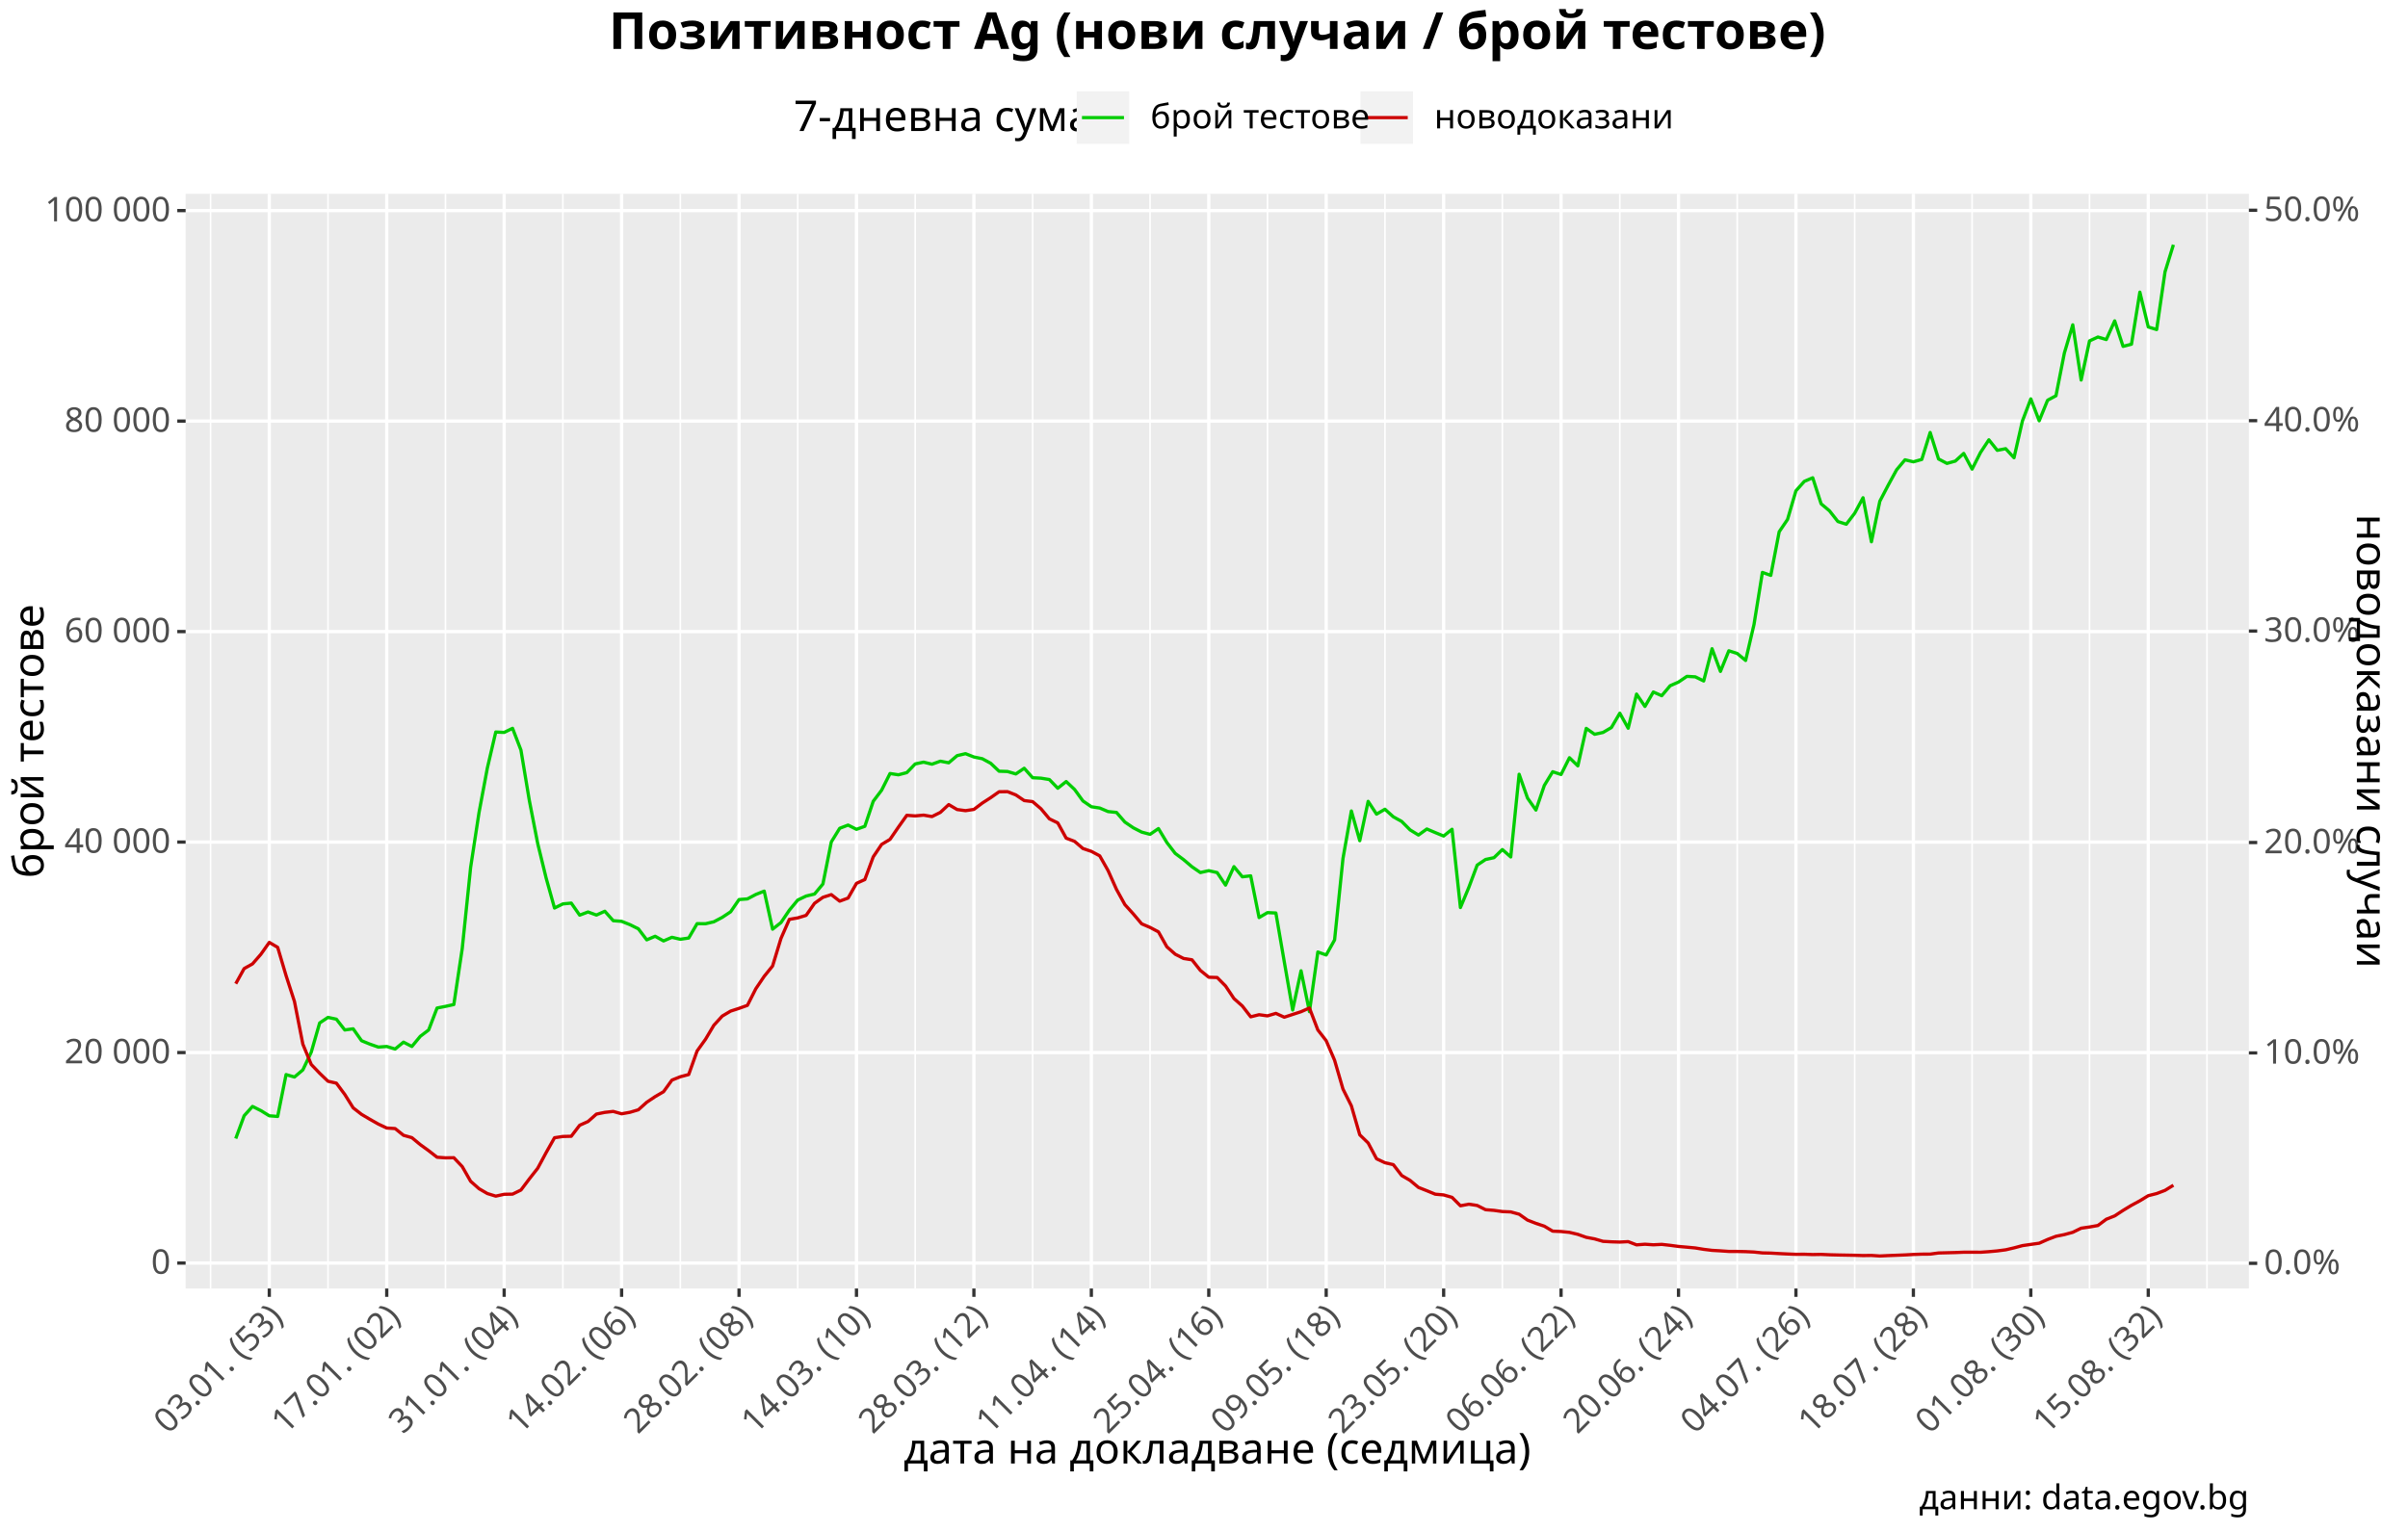
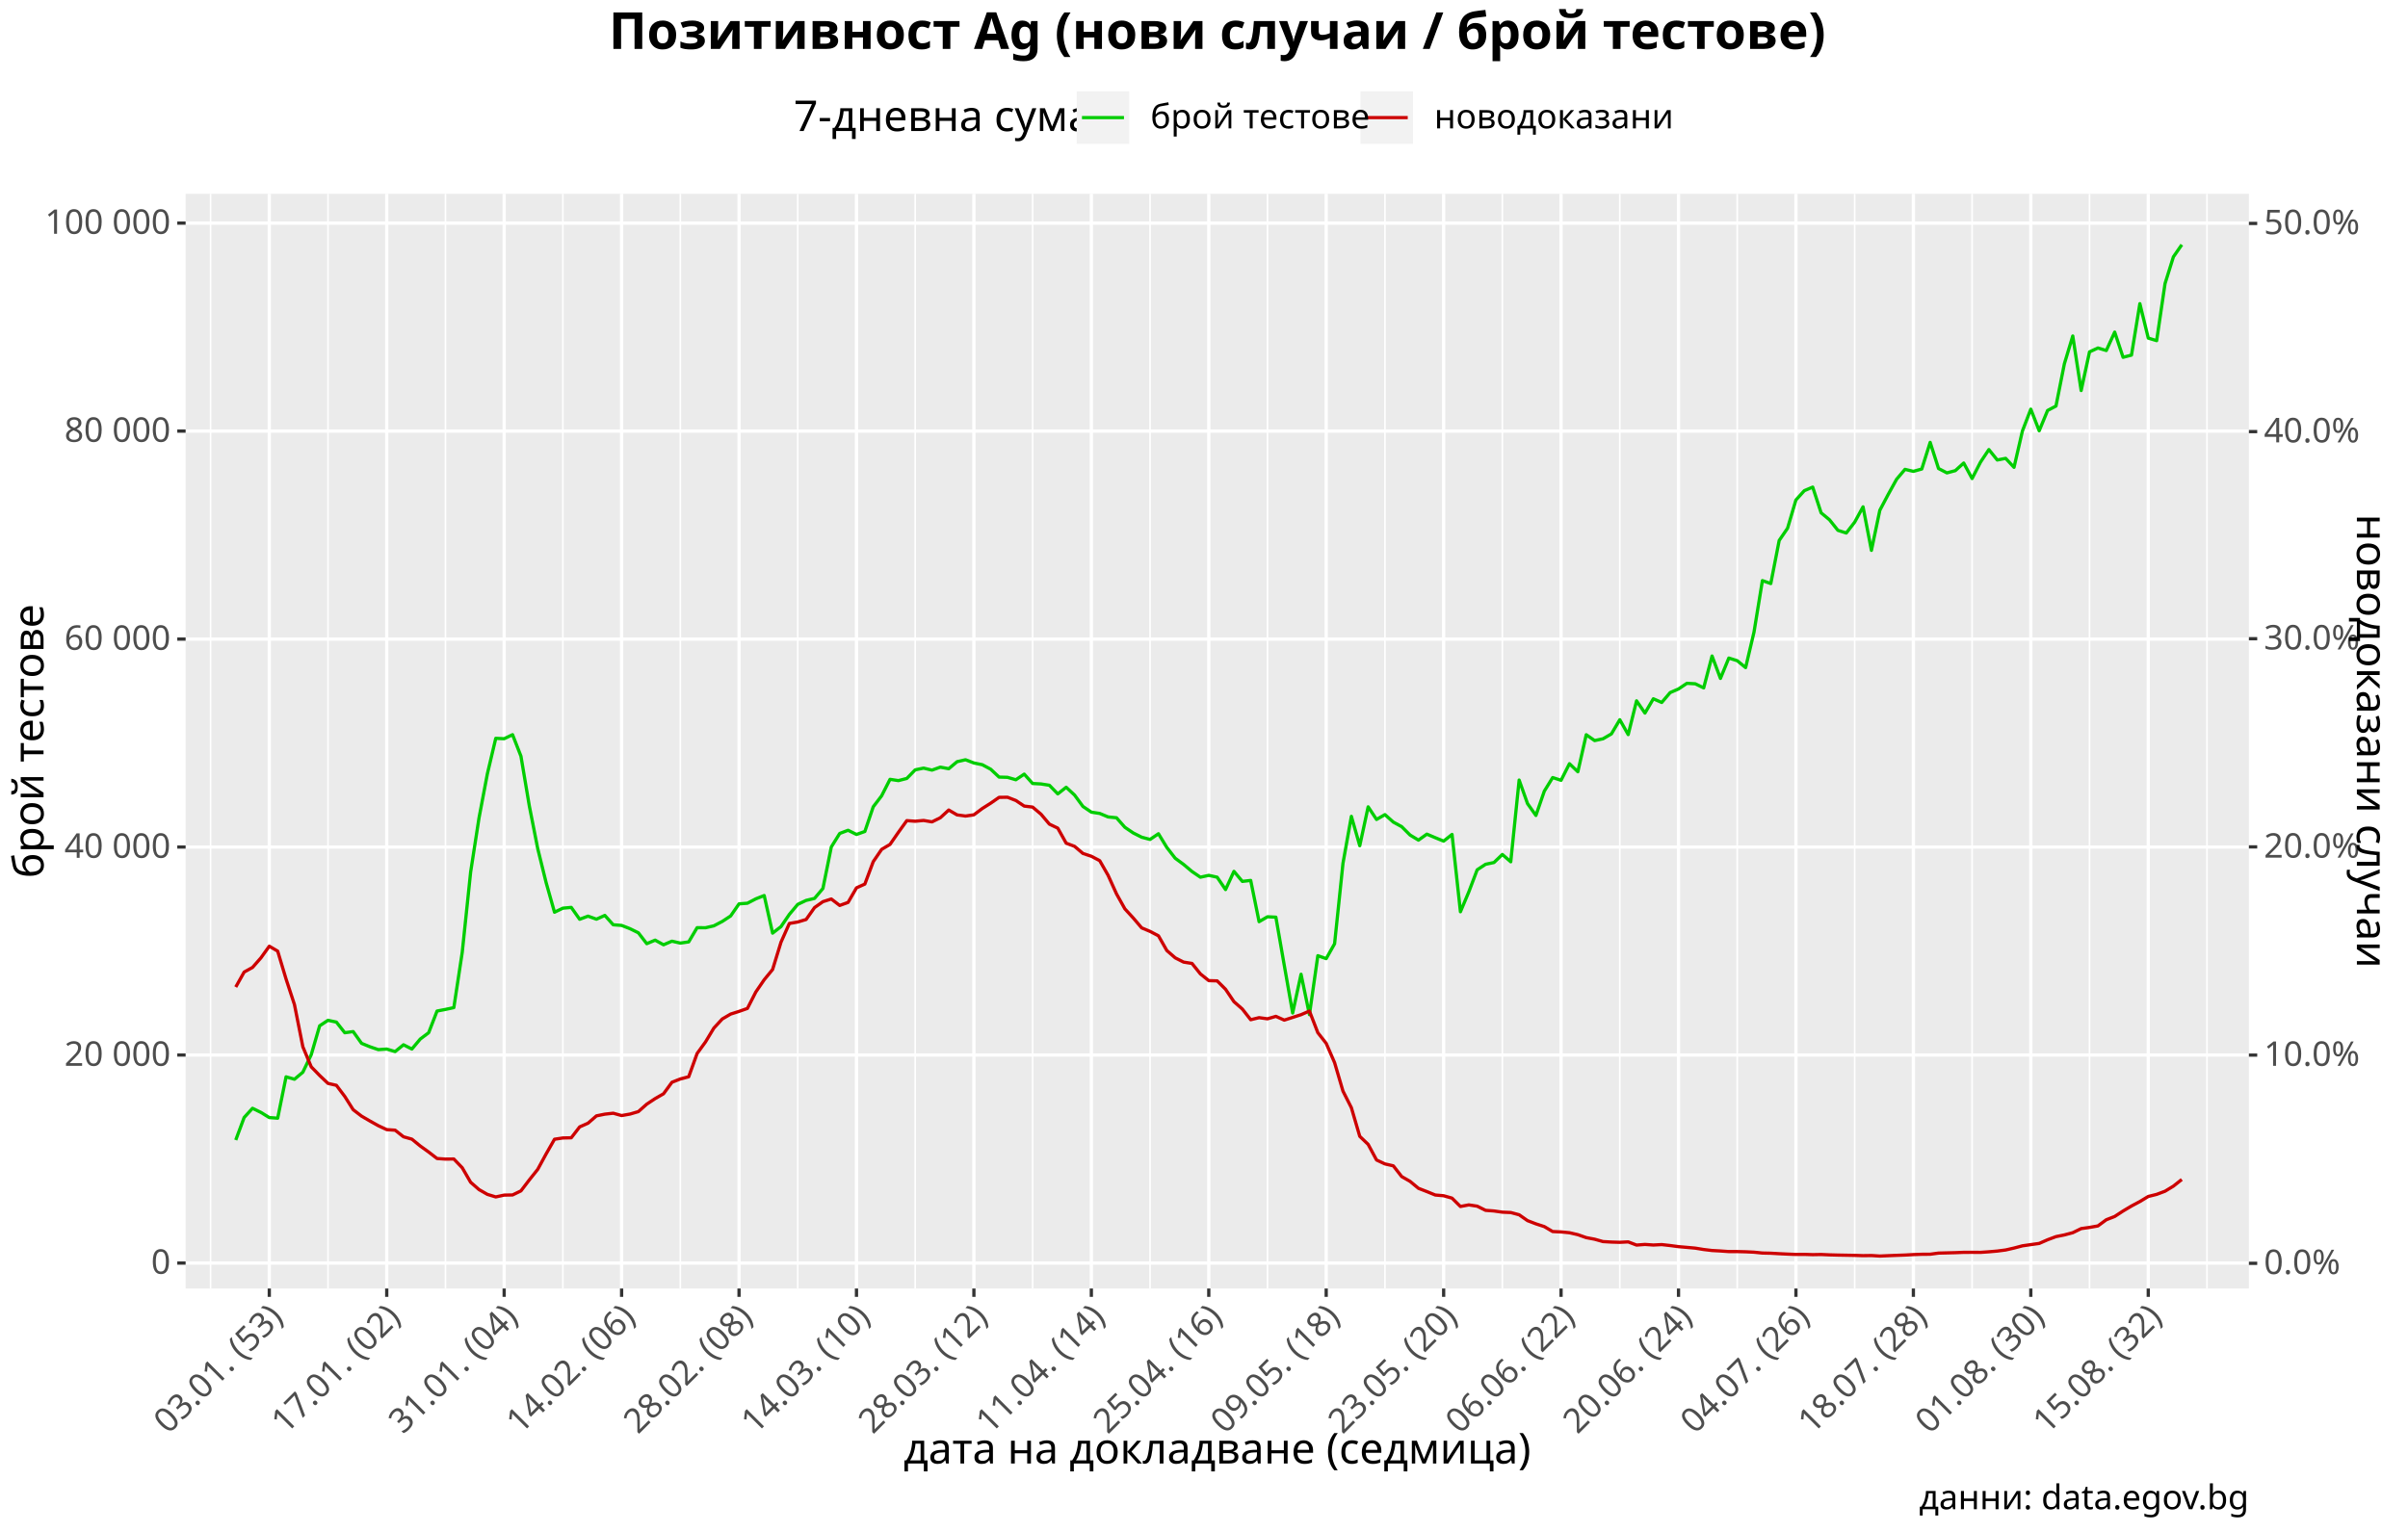
<svg xmlns="http://www.w3.org/2000/svg" class="svglite" viewBox="0 0 792.00 504.00">
  <defs>
    <style type="text/css">
    .svglite line, .svglite polyline, .svglite polygon, .svglite path, .svglite rect, .svglite circle {
      fill: none;
      stroke: #000000;
      stroke-linecap: round;
      stroke-linejoin: round;
      stroke-miterlimit: 10.00;
    }
  </style>
  </defs>
  <rect width="100%" height="100%" style="stroke: none; fill: #FFFFFF;" />
  <defs>
    <clipPath id="cpMC4wMHw3OTIuMDB8MC4wMHw1MDQuMDA=">
      <rect x="0.00" y="0.00" width="792.00" height="504.00" />
    </clipPath>
  </defs>
  <g clip-path="url(#cpMC4wMHw3OTIuMDB8MC4wMHw1MDQuMDA=)">
    <rect x="0.00" y="-0" width="792.00" height="504.00" style="stroke-width: 1.07; stroke: #FFFFFF; fill: #FFFFFF;" />
  </g>
  <defs>
    <clipPath id="cpNjEuMDV8NzM5LjY3fDYzLjc3fDQyMy45Mg==">
      <rect x="61.05" y="63.77" width="678.62" height="360.15" />
    </clipPath>
  </defs>
  <g clip-path="url(#cpNjEuMDV8NzM5LjY3fDYzLjc3fDQyMy45Mg==)">
    <rect x="61.05" y="63.77" width="678.62" height="360.15" style="stroke-width: 1.07; stroke: none; fill: #EBEBEB;" />
    <polyline points="69.26,423.92 69.26,63.77 " style="stroke-width: 0.53; stroke: #FFFFFF; stroke-linecap: butt;" />
    <polyline points="107.88,423.92 107.88,63.77 " style="stroke-width: 0.53; stroke: #FFFFFF; stroke-linecap: butt;" />
    <polyline points="146.51,423.92 146.51,63.77 " style="stroke-width: 0.53; stroke: #FFFFFF; stroke-linecap: butt;" />
    <polyline points="185.13,423.92 185.13,63.77 " style="stroke-width: 0.53; stroke: #FFFFFF; stroke-linecap: butt;" />
    <polyline points="223.76,423.92 223.76,63.77 " style="stroke-width: 0.53; stroke: #FFFFFF; stroke-linecap: butt;" />
    <polyline points="262.38,423.92 262.38,63.77 " style="stroke-width: 0.53; stroke: #FFFFFF; stroke-linecap: butt;" />
    <polyline points="301.01,423.92 301.01,63.77 " style="stroke-width: 0.53; stroke: #FFFFFF; stroke-linecap: butt;" />
    <polyline points="339.63,423.92 339.63,63.77 " style="stroke-width: 0.53; stroke: #FFFFFF; stroke-linecap: butt;" />
    <polyline points="378.26,423.92 378.26,63.77 " style="stroke-width: 0.53; stroke: #FFFFFF; stroke-linecap: butt;" />
    <polyline points="416.88,423.92 416.88,63.77 " style="stroke-width: 0.53; stroke: #FFFFFF; stroke-linecap: butt;" />
    <polyline points="455.51,423.92 455.51,63.77 " style="stroke-width: 0.53; stroke: #FFFFFF; stroke-linecap: butt;" />
    <polyline points="494.13,423.92 494.13,63.77 " style="stroke-width: 0.53; stroke: #FFFFFF; stroke-linecap: butt;" />
    <polyline points="532.76,423.92 532.76,63.77 " style="stroke-width: 0.53; stroke: #FFFFFF; stroke-linecap: butt;" />
    <polyline points="571.38,423.92 571.38,63.77 " style="stroke-width: 0.53; stroke: #FFFFFF; stroke-linecap: butt;" />
    <polyline points="610.01,423.92 610.01,63.77 " style="stroke-width: 0.53; stroke: #FFFFFF; stroke-linecap: butt;" />
    <polyline points="648.63,423.92 648.63,63.77 " style="stroke-width: 0.53; stroke: #FFFFFF; stroke-linecap: butt;" />
    <polyline points="687.25,423.92 687.25,63.77 " style="stroke-width: 0.53; stroke: #FFFFFF; stroke-linecap: butt;" />
    <polyline points="725.88,423.92 725.88,63.77 " style="stroke-width: 0.53; stroke: #FFFFFF; stroke-linecap: butt;" />
    <polyline points="61.05,415.54 739.67,415.54 " style="stroke-width: 1.07; stroke: #FFFFFF; stroke-linecap: butt;" />
-     <polyline points="61.05,346.29 739.67,346.29 " style="stroke-width: 1.07; stroke: #FFFFFF; stroke-linecap: butt;" />
-     <polyline points="61.05,277.04 739.67,277.04 " style="stroke-width: 1.07; stroke: #FFFFFF; stroke-linecap: butt;" />
-     <polyline points="61.05,207.79 739.67,207.79 " style="stroke-width: 1.07; stroke: #FFFFFF; stroke-linecap: butt;" />
-     <polyline points="61.05,138.54 739.67,138.54 " style="stroke-width: 1.07; stroke: #FFFFFF; stroke-linecap: butt;" />
-     <polyline points="61.05,69.29 739.67,69.29 " style="stroke-width: 1.07; stroke: #FFFFFF; stroke-linecap: butt;" />
+     <polyline points="61.05,347.11 739.67,347.11 " style="stroke-width: 1.07; stroke: #FFFFFF; stroke-linecap: butt;" />
+     <polyline points="61.05,278.68 739.67,278.68 " style="stroke-width: 1.07; stroke: #FFFFFF; stroke-linecap: butt;" />
+     <polyline points="61.05,210.26 739.67,210.26 " style="stroke-width: 1.07; stroke: #FFFFFF; stroke-linecap: butt;" />
+     <polyline points="61.05,141.83 739.67,141.83 " style="stroke-width: 1.07; stroke: #FFFFFF; stroke-linecap: butt;" />
+     <polyline points="61.05,73.40 739.67,73.40 " style="stroke-width: 1.07; stroke: #FFFFFF; stroke-linecap: butt;" />
    <polyline points="88.57,423.92 88.57,63.77 " style="stroke-width: 1.07; stroke: #FFFFFF; stroke-linecap: butt;" />
    <polyline points="127.20,423.92 127.20,63.77 " style="stroke-width: 1.07; stroke: #FFFFFF; stroke-linecap: butt;" />
    <polyline points="165.82,423.92 165.82,63.77 " style="stroke-width: 1.07; stroke: #FFFFFF; stroke-linecap: butt;" />
    <polyline points="204.45,423.92 204.45,63.77 " style="stroke-width: 1.07; stroke: #FFFFFF; stroke-linecap: butt;" />
    <polyline points="243.07,423.92 243.07,63.77 " style="stroke-width: 1.07; stroke: #FFFFFF; stroke-linecap: butt;" />
    <polyline points="281.70,423.92 281.70,63.77 " style="stroke-width: 1.07; stroke: #FFFFFF; stroke-linecap: butt;" />
    <polyline points="320.32,423.92 320.32,63.77 " style="stroke-width: 1.07; stroke: #FFFFFF; stroke-linecap: butt;" />
    <polyline points="358.95,423.92 358.95,63.77 " style="stroke-width: 1.07; stroke: #FFFFFF; stroke-linecap: butt;" />
    <polyline points="397.57,423.92 397.57,63.77 " style="stroke-width: 1.07; stroke: #FFFFFF; stroke-linecap: butt;" />
    <polyline points="436.19,423.92 436.19,63.77 " style="stroke-width: 1.07; stroke: #FFFFFF; stroke-linecap: butt;" />
    <polyline points="474.82,423.92 474.82,63.77 " style="stroke-width: 1.07; stroke: #FFFFFF; stroke-linecap: butt;" />
    <polyline points="513.44,423.92 513.44,63.77 " style="stroke-width: 1.07; stroke: #FFFFFF; stroke-linecap: butt;" />
    <polyline points="552.07,423.92 552.07,63.77 " style="stroke-width: 1.07; stroke: #FFFFFF; stroke-linecap: butt;" />
    <polyline points="590.69,423.92 590.69,63.77 " style="stroke-width: 1.07; stroke: #FFFFFF; stroke-linecap: butt;" />
    <polyline points="629.32,423.92 629.32,63.77 " style="stroke-width: 1.07; stroke: #FFFFFF; stroke-linecap: butt;" />
    <polyline points="667.94,423.92 667.94,63.77 " style="stroke-width: 1.07; stroke: #FFFFFF; stroke-linecap: butt;" />
    <polyline points="706.57,423.92 706.57,63.77 " style="stroke-width: 1.07; stroke: #FFFFFF; stroke-linecap: butt;" />
-     <polyline points="77.54,374.58 80.30,367.08 83.05,364.02 85.81,365.39 88.57,367.10 91.33,367.31 94.09,353.54 96.85,354.34 99.61,352.00 102.37,346.17 105.13,336.56 107.88,334.72 110.64,335.31 113.40,338.86 116.16,338.48 118.92,342.40 121.68,343.53 124.44,344.49 127.20,344.29 129.96,345.13 132.71,342.87 135.47,344.29 138.23,340.95 140.99,338.86 143.75,331.64 146.51,331.10 149.27,330.49 152.03,312.09 154.79,285.38 157.55,267.34 160.30,252.65 163.06,240.84 165.82,240.97 168.58,239.62 171.34,246.78 174.10,263.37 176.86,277.54 179.62,288.86 182.38,298.74 185.13,297.39 187.89,297.12 190.65,301.08 193.41,300.04 196.17,301.05 198.93,299.80 201.69,302.91 204.45,303.12 207.21,304.22 209.96,305.58 212.72,309.21 215.48,308.03 218.24,309.57 221.00,308.37 223.76,309.02 226.52,308.61 229.28,303.88 232.04,303.91 234.79,303.27 237.55,301.81 240.31,299.98 243.07,295.95 245.83,295.74 248.59,294.28 251.35,293.18 254.11,305.70 256.87,303.52 259.62,299.45 262.38,296.12 265.14,294.80 267.90,294.14 270.66,290.83 273.42,277.00 276.18,272.51 278.94,271.45 281.70,272.85 284.45,271.85 287.21,263.63 289.97,259.97 292.73,254.49 295.49,254.91 298.25,254.19 301.01,251.33 303.77,250.75 306.53,251.42 309.28,250.43 312.04,250.96 314.80,248.61 317.56,247.96 320.32,249.05 323.08,249.62 325.84,251.12 328.60,253.73 331.36,253.82 334.11,254.63 336.87,252.76 339.63,255.87 342.39,256.02 345.15,256.47 347.91,259.33 350.67,257.13 353.43,259.73 356.19,263.52 358.95,265.42 361.70,265.84 364.46,267.01 367.22,267.29 369.98,270.46 372.74,272.34 375.50,273.76 378.26,274.50 381.02,272.60 383.78,277.18 386.53,280.76 389.29,282.83 392.05,285.17 394.81,287.07 397.57,286.45 400.33,287.08 403.09,291.20 405.85,285.13 408.61,288.47 411.36,288.15 414.12,301.88 416.88,300.25 419.64,300.38 422.40,316.40 425.16,332.28 427.92,319.39 430.68,332.84 433.44,313.21 436.19,314.19 438.95,309.24 441.71,282.45 444.47,266.81 447.23,276.59 449.99,263.65 452.75,267.85 455.51,266.24 458.27,268.73 461.02,270.25 463.78,273.03 466.54,274.73 469.30,272.74 472.06,273.92 474.82,275.06 477.58,272.83 480.34,298.58 483.10,291.96 485.85,284.62 488.61,282.77 491.37,282.18 494.13,279.50 496.89,281.94 499.65,254.73 502.41,262.57 505.17,266.51 507.93,258.42 510.68,253.90 513.44,254.81 516.20,249.29 518.96,251.97 521.72,239.64 524.48,241.58 527.24,240.98 530.00,239.36 532.76,234.64 535.52,239.59 538.27,228.36 541.03,232.42 543.79,227.67 546.55,228.89 549.31,225.61 552.07,224.40 554.83,222.52 557.59,222.68 560.35,224.04 563.10,213.43 565.86,220.89 568.62,214.11 571.38,214.99 574.14,217.29 576.90,205.45 579.66,188.32 582.42,189.30 585.18,174.95 587.93,170.90 590.69,161.47 593.45,158.37 596.21,157.19 598.97,165.75 601.73,168.07 604.49,171.58 607.25,172.47 610.01,168.86 612.76,163.76 615.52,178.25 618.28,164.91 621.04,159.63 623.80,154.57 626.56,151.28 629.32,151.94 632.08,151.16 634.84,142.29 637.59,151.00 640.35,152.46 643.11,151.70 645.87,149.18 648.63,154.34 651.39,148.88 654.15,144.70 656.91,148.16 659.67,147.62 662.42,150.60 665.18,138.51 667.94,131.23 670.70,138.44 673.46,131.68 676.22,130.20 678.98,116.14 681.74,106.87 684.50,125.03 687.25,112.16 690.01,110.88 692.77,111.71 695.53,105.57 698.29,113.96 701.05,113.24 703.81,96.12 706.57,107.57 709.33,108.42 712.09,89.42 714.84,80.52 " style="stroke-width: 1.07; stroke: #00CD00; stroke-linecap: butt;" />
-     <polyline points="77.54,323.64 80.30,318.66 83.05,317.12 85.81,313.95 88.57,310.05 91.33,311.68 94.09,320.98 96.85,329.50 99.61,343.54 102.37,350.21 105.13,353.09 107.88,355.73 110.64,356.36 113.40,360.07 116.16,364.48 118.92,366.63 121.68,368.26 124.44,369.82 127.20,371.12 129.96,371.30 132.71,373.51 135.47,374.29 138.23,376.58 140.99,378.58 143.75,380.73 146.51,380.93 149.27,380.89 152.03,383.81 154.79,388.64 157.55,391.08 160.30,392.68 163.06,393.53 165.82,392.92 168.58,392.87 171.34,391.52 174.10,387.86 176.86,384.35 179.62,379.22 182.38,374.32 185.13,373.90 187.89,373.83 190.65,370.21 193.41,368.98 196.17,366.53 198.93,365.97 201.69,365.66 204.45,366.44 207.21,365.94 209.96,365.12 212.72,362.64 215.48,360.79 218.24,359.18 221.00,355.35 223.76,354.25 226.52,353.52 229.28,345.77 232.04,341.93 234.79,337.31 237.55,334.29 240.31,332.65 243.07,331.75 245.83,330.76 248.59,325.30 251.35,321.21 254.11,317.81 256.87,308.73 259.62,302.47 262.38,301.99 265.14,301.15 267.90,297.19 270.66,295.22 273.42,294.33 276.18,296.48 278.94,295.46 281.70,290.62 284.45,289.37 287.21,281.91 289.97,277.81 292.73,276.15 295.49,272.13 298.25,268.24 301.01,268.44 303.77,268.18 306.53,268.65 309.28,267.28 312.04,264.71 314.80,266.34 317.56,266.71 320.32,266.30 323.08,264.21 325.84,262.43 328.60,260.49 331.36,260.45 334.11,261.53 336.87,263.39 339.63,263.73 342.39,266.10 345.15,269.40 347.91,270.74 350.67,275.75 353.43,276.81 356.19,279.17 358.95,280.10 361.70,281.57 364.46,286.44 367.22,292.62 369.98,297.62 372.74,300.67 375.50,303.94 378.26,305.12 381.02,306.58 383.78,311.49 386.53,313.93 389.29,315.34 392.05,315.78 394.81,319.27 397.57,321.51 400.33,321.60 403.09,324.39 405.85,328.52 408.61,330.97 411.36,334.53 414.12,333.84 416.88,334.22 419.64,333.40 422.40,334.66 425.16,333.75 427.92,332.85 430.68,331.63 433.44,338.85 436.19,342.39 438.95,348.82 441.71,358.30 444.47,363.82 447.23,373.35 449.99,376.03 452.75,381.24 455.51,382.54 458.27,383.17 461.02,386.74 463.78,388.35 466.54,390.66 469.30,391.75 472.06,392.89 474.82,393.13 477.58,393.93 480.34,396.70 483.10,396.18 485.85,396.60 488.61,397.99 491.37,398.21 494.13,398.60 496.89,398.72 499.65,399.47 502.41,401.42 505.17,402.49 507.93,403.41 510.68,405.05 513.44,405.17 516.20,405.45 518.96,406.10 521.72,407.08 524.48,407.60 527.24,408.40 530.00,408.56 532.76,408.64 535.52,408.50 538.27,409.56 541.03,409.35 543.79,409.54 546.55,409.40 549.31,409.71 552.07,410.08 554.83,410.32 557.59,410.58 560.35,411.03 563.10,411.37 565.86,411.53 568.62,411.72 571.38,411.73 574.14,411.79 576.90,411.92 579.66,412.21 582.42,412.27 585.18,412.43 587.93,412.56 590.69,412.67 593.45,412.65 596.21,412.75 598.97,412.70 601.73,412.82 604.49,412.89 607.25,412.94 610.01,412.99 612.76,413.08 615.52,413.04 618.28,413.22 621.04,413.09 623.80,412.98 626.56,412.87 629.32,412.72 632.08,412.62 634.84,412.60 637.59,412.23 640.35,412.16 643.11,412.09 645.87,411.98 648.63,411.97 651.39,411.99 654.15,411.80 656.91,411.55 659.67,411.19 662.42,410.55 665.18,409.81 667.94,409.41 670.70,409.02 673.46,407.79 676.22,406.74 678.98,406.18 681.74,405.43 684.50,404.08 687.25,403.68 690.01,403.19 692.77,401.13 695.53,400.03 698.29,398.22 701.05,396.55 703.81,395.06 706.57,393.38 709.33,392.68 712.09,391.63 714.84,389.94 " style="stroke-width: 1.07; stroke: #CD0000; stroke-linecap: butt;" />
+     <polyline points="77.54,375.07 80.30,367.66 83.05,364.63 85.81,365.98 88.57,367.68 91.33,367.88 94.09,354.28 96.85,355.07 99.61,352.75 102.37,346.99 105.13,337.50 107.88,335.68 110.64,336.27 113.40,339.77 116.16,339.39 118.92,343.26 121.68,344.39 124.44,345.33 127.20,345.14 129.96,345.97 132.71,343.73 135.47,345.13 138.23,341.84 140.99,339.77 143.75,332.63 146.51,332.10 149.27,331.50 152.03,313.32 154.79,286.93 157.55,269.10 160.30,254.58 163.06,242.91 165.82,243.04 168.58,241.71 171.34,248.78 174.10,265.18 176.86,279.18 179.62,290.37 182.38,300.12 185.13,298.79 187.89,298.53 190.65,302.44 193.41,301.41 196.17,302.41 198.93,301.17 201.69,304.25 204.45,304.46 207.21,305.54 209.96,306.89 212.72,310.47 215.48,309.31 218.24,310.83 221.00,309.65 223.76,310.28 226.52,309.88 229.28,305.21 232.04,305.23 234.79,304.60 237.55,303.16 240.31,301.35 243.07,297.37 245.83,297.16 248.59,295.72 251.35,294.63 254.11,307.00 256.87,304.86 259.62,300.83 262.38,297.54 265.14,296.23 267.90,295.58 270.66,292.31 273.42,278.65 276.18,274.21 278.94,273.16 281.70,274.54 284.45,273.56 287.21,265.44 289.97,261.82 292.73,256.40 295.49,256.82 298.25,256.11 301.01,253.28 303.77,252.71 306.53,253.37 309.28,252.39 312.04,252.91 314.80,250.59 317.56,249.96 320.32,251.02 323.08,251.59 325.84,253.07 328.60,255.66 331.36,255.74 334.11,256.54 336.87,254.69 339.63,257.77 342.39,257.92 345.15,258.35 347.91,261.19 350.67,259.01 353.43,261.58 356.19,265.33 358.95,267.20 361.70,267.62 364.46,268.77 367.22,269.05 369.98,272.18 372.74,274.05 375.50,275.44 378.26,276.18 381.02,274.30 383.78,278.82 386.53,282.36 389.29,284.40 392.05,286.72 394.81,288.60 397.57,287.99 400.33,288.60 403.09,292.67 405.85,286.68 408.61,289.98 411.36,289.66 414.12,303.23 416.88,301.62 419.64,301.75 422.40,317.58 425.16,333.27 427.92,320.53 430.68,333.82 433.44,314.42 436.19,315.39 438.95,310.50 441.71,284.03 444.47,268.58 447.23,278.24 449.99,265.45 452.75,269.60 455.51,268.01 458.27,270.47 461.02,271.97 463.78,274.73 466.54,276.40 469.30,274.43 472.06,275.60 474.82,276.73 477.58,274.53 480.34,299.97 483.10,293.43 485.85,286.17 488.61,284.35 491.37,283.77 494.13,281.12 496.89,283.53 499.65,256.64 502.41,264.39 505.17,268.28 507.93,260.29 510.68,255.82 513.44,256.72 516.20,251.26 518.96,253.91 521.72,241.73 524.48,243.65 527.24,243.06 530.00,241.45 532.76,236.79 535.52,241.68 538.27,230.58 541.03,234.60 543.79,229.90 546.55,231.11 549.31,227.87 552.07,226.67 554.83,224.81 557.59,224.97 560.35,226.32 563.10,215.83 565.86,223.20 568.62,216.50 571.38,217.37 574.14,219.64 576.90,207.95 579.66,191.02 582.42,191.99 585.18,177.81 587.93,173.80 590.69,164.48 593.45,161.43 596.21,160.26 598.97,168.72 601.73,171.01 604.49,174.48 607.25,175.36 610.01,171.79 612.76,166.75 615.52,181.07 618.28,167.89 621.04,162.67 623.80,157.67 626.56,154.42 629.32,155.08 632.08,154.30 634.84,145.54 637.59,154.14 640.35,155.58 643.11,154.84 645.87,152.34 648.63,157.44 651.39,152.05 654.15,147.91 656.91,151.34 659.67,150.80 662.42,153.75 665.18,141.80 667.94,134.61 670.70,141.73 673.46,135.05 676.22,133.59 678.98,119.69 681.74,110.54 684.50,128.48 687.25,115.77 690.01,114.49 692.77,115.32 695.53,109.26 698.29,117.55 701.05,116.83 703.81,99.91 706.57,111.23 709.33,112.07 712.09,93.30 714.84,84.50 717.60,80.52 " style="stroke-width: 1.07; stroke: #00CD00; stroke-linecap: butt;" />
+     <polyline points="77.54,324.73 80.30,319.81 83.05,318.29 85.81,315.15 88.57,311.30 91.33,312.92 94.09,322.11 96.85,330.52 99.61,344.40 102.37,350.99 105.13,353.83 107.88,356.44 110.64,357.07 113.40,360.73 116.16,365.09 118.92,367.21 121.68,368.82 124.44,370.36 127.20,371.65 129.96,371.83 132.71,374.00 135.47,374.78 138.23,377.04 140.99,379.02 143.75,381.15 146.51,381.34 149.27,381.31 152.03,384.19 154.79,388.96 157.55,391.37 160.30,392.95 163.06,393.79 165.82,393.19 168.58,393.14 171.34,391.80 174.10,388.18 176.86,384.72 179.62,379.65 182.38,374.81 185.13,374.39 187.89,374.33 190.65,370.75 193.41,369.53 196.17,367.12 198.93,366.56 201.69,366.25 204.45,367.02 207.21,366.53 209.96,365.72 212.72,363.27 215.48,361.44 218.24,359.85 221.00,356.07 223.76,354.98 226.52,354.25 229.28,346.60 232.04,342.80 234.79,338.24 237.55,335.25 240.31,333.63 243.07,332.75 245.83,331.77 248.59,326.37 251.35,322.33 254.11,318.97 256.87,309.99 259.62,303.82 262.38,303.34 265.14,302.51 267.90,298.60 270.66,296.65 273.42,295.77 276.18,297.89 278.94,296.89 281.70,292.10 284.45,290.86 287.21,283.49 289.97,279.45 292.73,277.81 295.49,273.83 298.25,269.99 301.01,270.19 303.77,269.93 306.53,270.40 309.28,269.04 312.04,266.50 314.80,268.11 317.56,268.48 320.32,268.07 323.08,266.00 325.84,264.25 328.60,262.33 331.36,262.29 334.11,263.36 336.87,265.20 339.63,265.53 342.39,267.87 345.15,271.14 347.91,272.46 350.67,277.41 353.43,278.45 356.19,280.79 358.95,281.71 361.70,283.16 364.46,287.98 367.22,294.08 369.98,299.02 372.74,302.03 375.50,305.27 378.26,306.43 381.02,307.88 383.78,312.73 386.53,315.13 389.29,316.53 392.05,316.97 394.81,320.41 397.57,322.63 400.33,322.71 403.09,325.47 405.85,329.55 408.61,331.97 411.36,335.49 414.12,334.81 416.88,335.19 419.64,334.38 422.40,335.62 425.16,334.73 427.92,333.83 430.68,332.63 433.44,339.76 436.19,343.26 438.95,349.61 441.71,358.98 444.47,364.43 447.23,373.85 449.99,376.50 452.75,381.64 455.51,382.93 458.27,383.56 461.02,387.09 463.78,388.67 466.54,390.96 469.30,392.03 472.06,393.16 474.82,393.40 477.58,394.19 480.34,396.93 483.10,396.41 485.85,396.83 488.61,398.20 491.37,398.41 494.13,398.80 496.89,398.92 499.65,399.66 502.41,401.59 505.17,402.65 507.93,403.55 510.68,405.18 513.44,405.30 516.20,405.57 518.96,406.21 521.72,407.18 524.48,407.70 527.24,408.48 530.00,408.64 532.76,408.72 535.52,408.58 538.27,409.63 541.03,409.42 543.79,409.61 546.55,409.47 549.31,409.78 552.07,410.15 554.83,410.39 557.59,410.64 560.35,411.09 563.10,411.42 565.86,411.57 568.62,411.77 571.38,411.77 574.14,411.84 576.90,411.97 579.66,412.25 582.42,412.31 585.18,412.47 587.93,412.60 590.69,412.71 593.45,412.69 596.21,412.78 598.97,412.73 601.73,412.85 604.49,412.92 607.25,412.97 610.01,413.02 612.76,413.11 615.52,413.07 618.28,413.24 621.04,413.12 623.80,413.01 626.56,412.91 629.32,412.76 632.08,412.66 634.84,412.64 637.59,412.27 640.35,412.20 643.11,412.13 645.87,412.02 648.63,412.01 651.39,412.03 654.15,411.84 656.91,411.60 659.67,411.24 662.42,410.61 665.18,409.88 667.94,409.48 670.70,409.09 673.46,407.88 676.22,406.85 678.98,406.29 681.74,405.56 684.50,404.21 687.25,403.82 690.01,403.33 692.77,401.30 695.53,400.22 698.29,398.42 701.05,396.78 703.81,395.31 706.57,393.64 709.33,392.95 712.09,391.91 714.84,390.24 717.60,388.05 " style="stroke-width: 1.07; stroke: #CD0000; stroke-linecap: butt;" />
  </g>
  <g clip-path="url(#cpMC4wMHw3OTIuMDB8MC4wMHw1MDQuMDA=)">
    <text x="56.12" y="419.08" text-anchor="end" style="font-size: 11.20px; fill: #4D4D4D; font-family: Calibri;" textLength="5.67px" lengthAdjust="spacingAndGlyphs">0</text>
-     <text x="56.12" y="349.83" text-anchor="end" style="font-size: 11.20px; fill: #4D4D4D; font-family: Calibri;" textLength="30.90px" lengthAdjust="spacingAndGlyphs">20 000</text>
-     <text x="56.12" y="280.57" text-anchor="end" style="font-size: 11.20px; fill: #4D4D4D; font-family: Calibri;" textLength="30.90px" lengthAdjust="spacingAndGlyphs">40 000</text>
-     <text x="56.12" y="211.32" text-anchor="end" style="font-size: 11.20px; fill: #4D4D4D; font-family: Calibri;" textLength="30.90px" lengthAdjust="spacingAndGlyphs">60 000</text>
-     <text x="56.12" y="142.07" text-anchor="end" style="font-size: 11.20px; fill: #4D4D4D; font-family: Calibri;" textLength="30.90px" lengthAdjust="spacingAndGlyphs">80 000</text>
-     <text x="56.12" y="72.82" text-anchor="end" style="font-size: 11.20px; fill: #4D4D4D; font-family: Calibri;" textLength="36.57px" lengthAdjust="spacingAndGlyphs">100 000</text>
+     <text x="56.12" y="350.65" text-anchor="end" style="font-size: 11.20px; fill: #4D4D4D; font-family: Calibri;" textLength="30.90px" lengthAdjust="spacingAndGlyphs">20 000</text>
+     <text x="56.12" y="282.22" text-anchor="end" style="font-size: 11.20px; fill: #4D4D4D; font-family: Calibri;" textLength="30.90px" lengthAdjust="spacingAndGlyphs">40 000</text>
+     <text x="56.12" y="213.79" text-anchor="end" style="font-size: 11.20px; fill: #4D4D4D; font-family: Calibri;" textLength="30.90px" lengthAdjust="spacingAndGlyphs">60 000</text>
+     <text x="56.12" y="145.36" text-anchor="end" style="font-size: 11.20px; fill: #4D4D4D; font-family: Calibri;" textLength="30.90px" lengthAdjust="spacingAndGlyphs">80 000</text>
+     <text x="56.12" y="76.93" text-anchor="end" style="font-size: 11.20px; fill: #4D4D4D; font-family: Calibri;" textLength="36.57px" lengthAdjust="spacingAndGlyphs">100 000</text>
    <polyline points="58.31,415.54 61.05,415.54 " style="stroke-width: 1.07; stroke: #333333; stroke-linecap: butt;" />
-     <polyline points="58.31,346.29 61.05,346.29 " style="stroke-width: 1.07; stroke: #333333; stroke-linecap: butt;" />
-     <polyline points="58.31,277.04 61.05,277.04 " style="stroke-width: 1.07; stroke: #333333; stroke-linecap: butt;" />
-     <polyline points="58.31,207.79 61.05,207.79 " style="stroke-width: 1.07; stroke: #333333; stroke-linecap: butt;" />
-     <polyline points="58.31,138.54 61.05,138.54 " style="stroke-width: 1.07; stroke: #333333; stroke-linecap: butt;" />
-     <polyline points="58.31,69.29 61.05,69.29 " style="stroke-width: 1.07; stroke: #333333; stroke-linecap: butt;" />
+     <polyline points="58.31,347.11 61.05,347.11 " style="stroke-width: 1.07; stroke: #333333; stroke-linecap: butt;" />
+     <polyline points="58.31,278.68 61.05,278.68 " style="stroke-width: 1.07; stroke: #333333; stroke-linecap: butt;" />
+     <polyline points="58.31,210.26 61.05,210.26 " style="stroke-width: 1.07; stroke: #333333; stroke-linecap: butt;" />
+     <polyline points="58.31,141.83 61.05,141.83 " style="stroke-width: 1.07; stroke: #333333; stroke-linecap: butt;" />
+     <polyline points="58.31,73.40 61.05,73.40 " style="stroke-width: 1.07; stroke: #333333; stroke-linecap: butt;" />
    <polyline points="739.67,415.63 742.41,415.63 " style="stroke-width: 1.07; stroke: #333333; stroke-linecap: butt;" />
-     <polyline points="739.67,346.41 742.41,346.41 " style="stroke-width: 1.07; stroke: #333333; stroke-linecap: butt;" />
-     <polyline points="739.67,277.19 742.41,277.19 " style="stroke-width: 1.07; stroke: #333333; stroke-linecap: butt;" />
-     <polyline points="739.67,207.61 742.41,207.61 " style="stroke-width: 1.07; stroke: #333333; stroke-linecap: butt;" />
-     <polyline points="739.67,138.40 742.41,138.40 " style="stroke-width: 1.07; stroke: #333333; stroke-linecap: butt;" />
-     <polyline points="739.67,69.18 742.41,69.18 " style="stroke-width: 1.07; stroke: #333333; stroke-linecap: butt;" />
+     <polyline points="739.67,347.13 742.41,347.13 " style="stroke-width: 1.07; stroke: #333333; stroke-linecap: butt;" />
+     <polyline points="739.67,278.63 742.41,278.63 " style="stroke-width: 1.07; stroke: #333333; stroke-linecap: butt;" />
+     <polyline points="739.67,210.14 742.41,210.14 " style="stroke-width: 1.07; stroke: #333333; stroke-linecap: butt;" />
+     <polyline points="739.67,142.00 742.41,142.00 " style="stroke-width: 1.07; stroke: #333333; stroke-linecap: butt;" />
+     <polyline points="739.67,73.51 742.41,73.51 " style="stroke-width: 1.07; stroke: #333333; stroke-linecap: butt;" />
    <text x="744.61" y="419.16" style="font-size: 11.20px; fill: #4D4D4D; font-family: Calibri;" textLength="22.17px" lengthAdjust="spacingAndGlyphs">0.0%</text>
-     <text x="744.61" y="349.94" style="font-size: 11.20px; fill: #4D4D4D; font-family: Calibri;" textLength="27.84px" lengthAdjust="spacingAndGlyphs">10.0%</text>
-     <text x="744.61" y="280.73" style="font-size: 11.20px; fill: #4D4D4D; font-family: Calibri;" textLength="27.84px" lengthAdjust="spacingAndGlyphs">20.0%</text>
-     <text x="744.61" y="211.15" style="font-size: 11.20px; fill: #4D4D4D; font-family: Calibri;" textLength="27.84px" lengthAdjust="spacingAndGlyphs">30.0%</text>
-     <text x="744.61" y="141.93" style="font-size: 11.20px; fill: #4D4D4D; font-family: Calibri;" textLength="27.84px" lengthAdjust="spacingAndGlyphs">40.0%</text>
-     <text x="744.61" y="72.71" style="font-size: 11.20px; fill: #4D4D4D; font-family: Calibri;" textLength="27.84px" lengthAdjust="spacingAndGlyphs">50.0%</text>
+     <text x="744.61" y="350.66" style="font-size: 11.20px; fill: #4D4D4D; font-family: Calibri;" textLength="27.84px" lengthAdjust="spacingAndGlyphs">10.0%</text>
+     <text x="744.61" y="282.17" style="font-size: 11.20px; fill: #4D4D4D; font-family: Calibri;" textLength="27.84px" lengthAdjust="spacingAndGlyphs">20.0%</text>
+     <text x="744.61" y="213.67" style="font-size: 11.20px; fill: #4D4D4D; font-family: Calibri;" textLength="27.84px" lengthAdjust="spacingAndGlyphs">30.0%</text>
+     <text x="744.61" y="145.54" style="font-size: 11.20px; fill: #4D4D4D; font-family: Calibri;" textLength="27.84px" lengthAdjust="spacingAndGlyphs">40.0%</text>
+     <text x="744.61" y="77.04" style="font-size: 11.20px; fill: #4D4D4D; font-family: Calibri;" textLength="27.84px" lengthAdjust="spacingAndGlyphs">50.0%</text>
    <polyline points="88.57,426.66 88.57,423.92 " style="stroke-width: 1.07; stroke: #333333; stroke-linecap: butt;" />
    <polyline points="127.20,426.66 127.20,423.92 " style="stroke-width: 1.07; stroke: #333333; stroke-linecap: butt;" />
    <polyline points="165.82,426.66 165.82,423.92 " style="stroke-width: 1.07; stroke: #333333; stroke-linecap: butt;" />
    <polyline points="204.45,426.66 204.45,423.92 " style="stroke-width: 1.07; stroke: #333333; stroke-linecap: butt;" />
    <polyline points="243.07,426.66 243.07,423.92 " style="stroke-width: 1.07; stroke: #333333; stroke-linecap: butt;" />
    <polyline points="281.70,426.66 281.70,423.92 " style="stroke-width: 1.07; stroke: #333333; stroke-linecap: butt;" />
    <polyline points="320.32,426.66 320.32,423.92 " style="stroke-width: 1.07; stroke: #333333; stroke-linecap: butt;" />
    <polyline points="358.95,426.66 358.95,423.92 " style="stroke-width: 1.07; stroke: #333333; stroke-linecap: butt;" />
    <polyline points="397.57,426.66 397.57,423.92 " style="stroke-width: 1.07; stroke: #333333; stroke-linecap: butt;" />
    <polyline points="436.19,426.66 436.19,423.92 " style="stroke-width: 1.07; stroke: #333333; stroke-linecap: butt;" />
    <polyline points="474.82,426.66 474.82,423.92 " style="stroke-width: 1.07; stroke: #333333; stroke-linecap: butt;" />
    <polyline points="513.44,426.66 513.44,423.92 " style="stroke-width: 1.07; stroke: #333333; stroke-linecap: butt;" />
    <polyline points="552.07,426.66 552.07,423.92 " style="stroke-width: 1.07; stroke: #333333; stroke-linecap: butt;" />
    <polyline points="590.69,426.66 590.69,423.92 " style="stroke-width: 1.07; stroke: #333333; stroke-linecap: butt;" />
    <polyline points="629.32,426.66 629.32,423.92 " style="stroke-width: 1.07; stroke: #333333; stroke-linecap: butt;" />
    <polyline points="667.94,426.66 667.94,423.92 " style="stroke-width: 1.07; stroke: #333333; stroke-linecap: butt;" />
    <polyline points="706.57,426.66 706.57,423.92 " style="stroke-width: 1.07; stroke: #333333; stroke-linecap: butt;" />
    <text transform="translate(93.57,433.85) rotate(-45)" text-anchor="end" style="font-size: 11.20px; fill: #4D4D4D; font-family: Calibri;" textLength="49.00px" lengthAdjust="spacingAndGlyphs">03.01. (53)</text>
    <text transform="translate(132.20,433.85) rotate(-45)" text-anchor="end" style="font-size: 11.20px; fill: #4D4D4D; font-family: Calibri;" textLength="49.00px" lengthAdjust="spacingAndGlyphs">17.01. (02)</text>
    <text transform="translate(170.82,433.85) rotate(-45)" text-anchor="end" style="font-size: 11.20px; fill: #4D4D4D; font-family: Calibri;" textLength="49.00px" lengthAdjust="spacingAndGlyphs">31.01. (04)</text>
    <text transform="translate(209.45,433.85) rotate(-45)" text-anchor="end" style="font-size: 11.20px; fill: #4D4D4D; font-family: Calibri;" textLength="49.00px" lengthAdjust="spacingAndGlyphs">14.02. (06)</text>
    <text transform="translate(248.07,433.85) rotate(-45)" text-anchor="end" style="font-size: 11.20px; fill: #4D4D4D; font-family: Calibri;" textLength="49.00px" lengthAdjust="spacingAndGlyphs">28.02. (08)</text>
    <text transform="translate(286.70,433.85) rotate(-45)" text-anchor="end" style="font-size: 11.20px; fill: #4D4D4D; font-family: Calibri;" textLength="49.00px" lengthAdjust="spacingAndGlyphs">14.03. (10)</text>
    <text transform="translate(325.32,433.85) rotate(-45)" text-anchor="end" style="font-size: 11.20px; fill: #4D4D4D; font-family: Calibri;" textLength="49.00px" lengthAdjust="spacingAndGlyphs">28.03. (12)</text>
    <text transform="translate(363.94,433.85) rotate(-45)" text-anchor="end" style="font-size: 11.20px; fill: #4D4D4D; font-family: Calibri;" textLength="49.00px" lengthAdjust="spacingAndGlyphs">11.04. (14)</text>
    <text transform="translate(402.57,433.85) rotate(-45)" text-anchor="end" style="font-size: 11.20px; fill: #4D4D4D; font-family: Calibri;" textLength="49.00px" lengthAdjust="spacingAndGlyphs">25.04. (16)</text>
    <text transform="translate(441.19,433.85) rotate(-45)" text-anchor="end" style="font-size: 11.20px; fill: #4D4D4D; font-family: Calibri;" textLength="49.00px" lengthAdjust="spacingAndGlyphs">09.05. (18)</text>
    <text transform="translate(479.82,433.85) rotate(-45)" text-anchor="end" style="font-size: 11.20px; fill: #4D4D4D; font-family: Calibri;" textLength="49.00px" lengthAdjust="spacingAndGlyphs">23.05. (20)</text>
    <text transform="translate(518.44,433.85) rotate(-45)" text-anchor="end" style="font-size: 11.20px; fill: #4D4D4D; font-family: Calibri;" textLength="49.00px" lengthAdjust="spacingAndGlyphs">06.06. (22)</text>
    <text transform="translate(557.07,433.85) rotate(-45)" text-anchor="end" style="font-size: 11.20px; fill: #4D4D4D; font-family: Calibri;" textLength="49.00px" lengthAdjust="spacingAndGlyphs">20.06. (24)</text>
    <text transform="translate(595.69,433.85) rotate(-45)" text-anchor="end" style="font-size: 11.20px; fill: #4D4D4D; font-family: Calibri;" textLength="49.00px" lengthAdjust="spacingAndGlyphs">04.07. (26)</text>
    <text transform="translate(634.32,433.85) rotate(-45)" text-anchor="end" style="font-size: 11.20px; fill: #4D4D4D; font-family: Calibri;" textLength="49.00px" lengthAdjust="spacingAndGlyphs">18.07. (28)</text>
    <text transform="translate(672.94,433.85) rotate(-45)" text-anchor="end" style="font-size: 11.20px; fill: #4D4D4D; font-family: Calibri;" textLength="49.00px" lengthAdjust="spacingAndGlyphs">01.08. (30)</text>
    <text transform="translate(711.57,433.85) rotate(-45)" text-anchor="end" style="font-size: 11.20px; fill: #4D4D4D; font-family: Calibri;" textLength="49.00px" lengthAdjust="spacingAndGlyphs">15.08. (32)</text>
    <text x="400.36" y="481.49" text-anchor="middle" style="font-size: 14.00px; font-family: Calibri;" textLength="181.99px" lengthAdjust="spacingAndGlyphs">дата на докладване (седмица)</text>
    <text transform="translate(14.32,243.84) rotate(-90)" text-anchor="middle" style="font-size: 14.00px; font-family: Calibri;" textLength="77.69px" lengthAdjust="spacingAndGlyphs">брой тестове</text>
    <text transform="translate(775.19,243.84) rotate(90)" text-anchor="middle" style="font-size: 14.00px; font-family: Calibri;" textLength="128.39px" lengthAdjust="spacingAndGlyphs">новодоказани случаи</text>
    <rect x="255.57" y="24.57" width="289.59" height="28.24" style="stroke-width: 1.07; stroke: none; fill: #FFFFFF;" />
    <text x="261.05" y="43.11" style="font-size: 14.00px; font-family: Calibri;" textLength="86.10px" lengthAdjust="spacingAndGlyphs">7-дневна сума</text>
    <rect x="354.13" y="30.05" width="17.28" height="17.28" style="stroke-width: 1.07; stroke: none; fill: #F2F2F2;" />
    <line x1="355.86" y1="38.69" x2="369.68" y2="38.69" style="stroke-width: 1.07; stroke: #00CD00; stroke-linecap: butt;" />
    <rect x="447.46" y="30.05" width="17.28" height="17.28" style="stroke-width: 1.07; stroke: none; fill: #F2F2F2;" />
    <line x1="449.19" y1="38.69" x2="463.01" y2="38.69" style="stroke-width: 1.07; stroke: #CD0000; stroke-linecap: butt;" />
    <text x="378.38" y="42.23" style="font-size: 11.20px; font-family: Calibri;" textLength="62.11px" lengthAdjust="spacingAndGlyphs">брой тестове</text>
    <text x="471.72" y="42.23" style="font-size: 11.20px; font-family: Calibri;" textLength="67.96px" lengthAdjust="spacingAndGlyphs">новодоказани</text>
    <text x="400.36" y="16.10" text-anchor="middle" style="font-size: 16.80px; font-weight: bold; font-family: Calibri;" textLength="326.91px" lengthAdjust="spacingAndGlyphs">Позитивност Ag (нови случаи / брой тестове)</text>
    <text x="739.67" y="496.53" text-anchor="end" style="font-size: 11.20px; font-family: Calibri;" textLength="94.05px" lengthAdjust="spacingAndGlyphs">данни: data.egov.bg</text>
  </g>
</svg>
